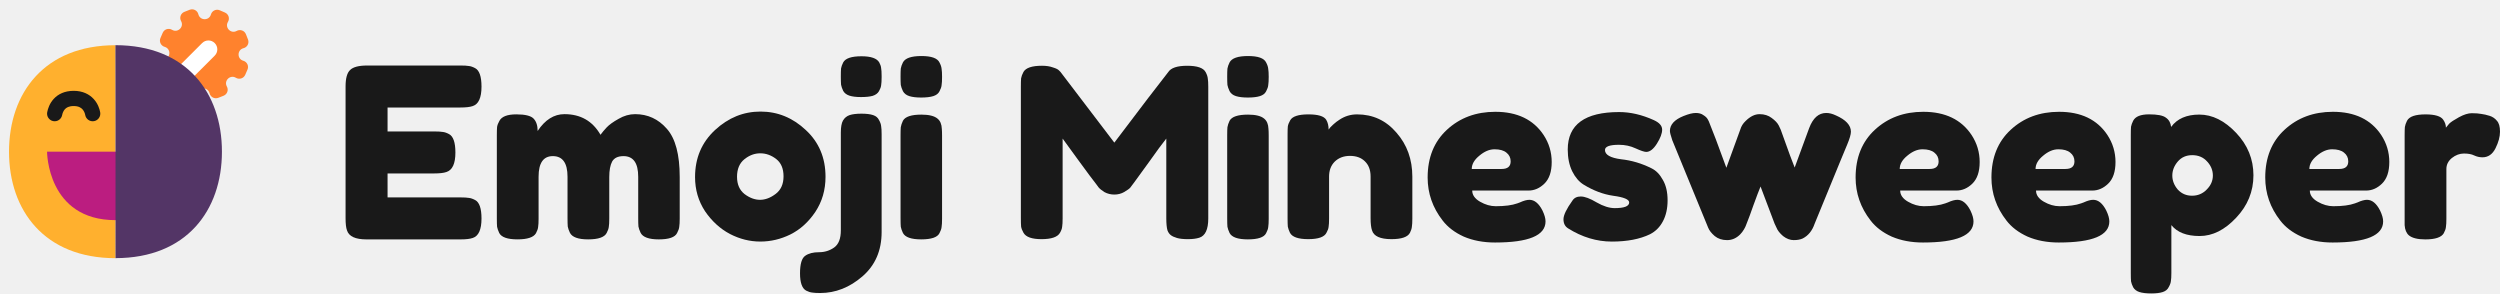
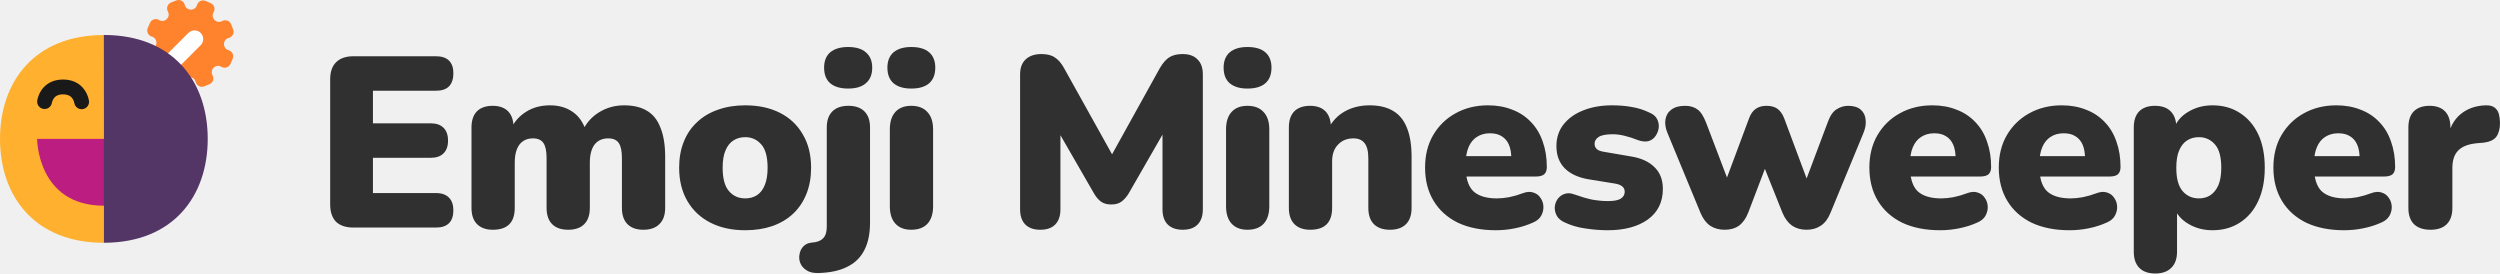
- <svg xmlns="http://www.w3.org/2000/svg" fill="none" version="1.1" viewBox="0 0 281.04 32.991">
-   <g transform="translate(-5.9142 -82.968)">
-     <g transform="translate(5.5745 73.389)">
-       <path d="m13.329 14.662c-9.372-4.022-4.686-2.011 0 0zm0 23.939c-9.372-19.982-4.686-9.991 0 0zm0 0v-23.939h-0.004c-7.982 0-11.971 5.358-11.971 11.969 0 6.611 3.989 11.971 11.971 11.971zm0-23.939m0 23.939c-9.372-19.982-4.686-9.991 0 0zm0 0v-23.939l-0.001 0.004c-2.605 7.544-11.973 5.354-11.973 11.965 0 6.611 3.989 11.971 11.971 11.971z" fill="#ffb02e" stroke-width="0" style="paint-order:markers fill stroke" />
-     </g>
-     <g transform="translate(25.125 96.457)">
-       <path d="m-12.226-0.549c0.041-0.211 0.135-0.471 0.314-0.666 0.153-0.167 0.426-0.353 0.984-0.353 0.549 0 0.828 0.189 0.99 0.367 0.186 0.205 0.276 0.466 0.306 0.635 0.081 0.465 0.523 0.777 0.989 0.696 0.465-0.081 0.777-0.524 0.696-0.989-0.068-0.389-0.261-0.983-0.726-1.494-0.491-0.538-1.232-0.925-2.254-0.925-1.013 0-1.75 0.369-2.244 0.906-0.468 0.51-0.657 1.106-0.733 1.496-0.09 0.464 0.213 0.912 0.676 1.003 0.464 0.09 0.912-0.213 1.003-0.676z" fill="#191919" fill-rule="evenodd" stroke-width=".855" />
-       <path d="m-6.225 11.259c-7.696 0-7.696-7.696-7.696-7.696h15.391s0 7.696-7.696 7.696z" fill="#bb1d80" stroke-width=".855" />
-       <path d="m-6.206 1.69v11.92" fill="#fff" stroke-width="0" style="paint-order:markers fill stroke" />
-     </g>
-     <g transform="translate(4.8438 82.017)">
-       <path d="m23.369 2.555c0.18 0.727 1.208 0.745 1.413 0.024 0.121-0.425 0.589-0.647 0.994-0.471l0.586 0.254c0.406 0.176 0.563 0.669 0.335 1.048-0.387 0.642 0.328 1.381 0.982 1.016 0.386-0.215 0.874-0.041 1.036 0.37l0.234 0.594c0.162 0.411-0.075 0.871-0.504 0.978-0.727 0.18-0.745 1.208-0.024 1.413 0.425 0.121 0.647 0.589 0.471 0.994l-0.254 0.585c-0.176 0.406-0.669 0.563-1.048 0.335-0.642-0.387-1.381 0.327-1.016 0.982 0.215 0.386 0.041 0.874-0.37 1.036l-0.594 0.234c-0.411 0.162-0.871-0.075-0.978-0.504-0.18-0.727-1.208-0.745-1.413-0.024-0.121 0.425-0.589 0.647-0.994 0.471l-0.586-0.254c-0.406-0.176-0.563-0.669-0.335-1.048 0.387-0.642-0.328-1.381-0.982-1.016-0.386 0.215-0.874 0.041-1.036-0.37l-0.234-0.594c-0.162-0.411 0.075-0.871 0.504-0.978 0.727-0.18 0.745-1.208 0.024-1.413-0.425-0.121-0.647-0.589-0.471-0.994l0.254-0.586c0.176-0.406 0.669-0.563 1.048-0.335 0.642 0.387 1.381-0.328 1.016-0.982-0.215-0.386-0.041-0.874 0.37-1.036l0.594-0.234c0.411-0.162 0.871 0.075 0.978 0.504z" fill="#ff822d" />
-       <path d="m25.207 5.793c0.391 0.391 0.391 1.024 0 1.414l-3 3c-0.391 0.391-1.024 0.391-1.414 0-0.391-0.391-0.391-1.024 0-1.414l3-3c0.391-0.391 1.024-0.391 1.414 0z" fill="#fff" />
-       <path transform="translate(-10.864,9.852)" d="m24.912-3.821c0 29.547 0.011-27.973 0.01 23.939 7.975-0.004 11.961-5.363 11.961-11.971 0-6.611-3.989-11.969-11.971-11.969z" fill="#533566" stroke-width=".855" />
-     </g>
-     <g fill="#191919" stroke-linecap="round" stroke-width="0" style="paint-order:markers fill stroke" aria-label="Emoji Minesweeper">
-       <path d="m49.483 105.16h8.213q0.613 0 0.907 0.053 0.32 0.027 0.72 0.24 0.72 0.373 0.72 2.08 0 1.867-0.987 2.187-0.453 0.16-1.387 0.16h-10.56q-1.867 0-2.187-1.013-0.16-0.427-0.16-1.36v-14.827q0-1.36 0.507-1.84 0.507-0.507 1.92-0.507h10.507q0.613 0 0.907 0.053 0.32 0.027 0.72 0.24 0.72 0.373 0.72 2.08 0 1.867-0.987 2.187-0.453 0.16-1.387 0.16h-8.187v2.693h5.28q0.613 0 0.907 0.053 0.32 0.027 0.72 0.24 0.72 0.373 0.72 2.08 0 1.867-1.013 2.187-0.453 0.16-1.387 0.16h-5.227z" />
-       <path d="m66.353 97.693q1.253-1.893 3.013-1.893 2.72 0 4.053 2.32 0.293-0.4 0.693-0.827 0.427-0.453 1.333-0.96 0.907-0.533 1.867-0.533 2.133 0 3.573 1.653 1.44 1.627 1.44 5.413v4.667q0 0.613-0.053 0.933-0.027 0.293-0.24 0.693-0.347 0.72-2.053 0.72-1.68 0-2.053-0.747-0.187-0.4-0.24-0.693-0.027-0.32-0.027-0.933v-4.667q0-2.32-1.653-2.32-0.933 0-1.28 0.613-0.32 0.613-0.32 1.733v4.667q0 0.64-0.053 0.933-0.027 0.293-0.24 0.693-0.373 0.72-2.08 0.72-1.68 0-2.053-0.747-0.187-0.4-0.24-0.693-0.027-0.32-0.027-0.933v-4.667q0-2.32-1.653-2.32-1.6 0-1.6 2.32v4.72q0 0.613-0.053 0.933-0.027 0.293-0.24 0.693-0.4 0.693-2.08 0.693t-2.053-0.72q-0.187-0.4-0.24-0.693-0.027-0.293-0.027-0.933v-9.387q0-0.613 0.027-0.907 0.053-0.32 0.267-0.693 0.4-0.72 1.893-0.72 1.493 0 1.947 0.48t0.453 1.387z" />
-       <path d="m84.05 102.87q0-3.2 2.24-5.28 2.24-2.08 5.12-2.08 2.88 0 5.093 2.08 2.213 2.053 2.213 5.253 0 2.213-1.147 3.947-1.147 1.707-2.8 2.533-1.627 0.8-3.387 0.8-1.76 0-3.413-0.853-1.653-0.88-2.8-2.56-1.12-1.707-1.12-3.84zm5.573 1.92q0.853 0.64 1.733 0.64t1.76-0.667 0.88-1.973q0-1.307-0.827-1.947-0.827-0.64-1.787-0.64-0.96 0-1.787 0.667-0.827 0.667-0.827 1.973 0 1.28 0.853 1.947z" />
-       <path d="m104.01 93.746q-0.48 0.133-1.307 0.133t-1.307-0.16-0.693-0.533q-0.187-0.4-0.24-0.693-0.027-0.32-0.027-0.933t0.027-0.907q0.053-0.293 0.24-0.667 0.373-0.693 2.053-0.693 1.6 0 2 0.693 0.187 0.347 0.213 0.64 0.053 0.293 0.053 0.88v0.16q0 0.587-0.053 0.88-0.027 0.293-0.24 0.667-0.213 0.373-0.72 0.533zm-2.587 2.16q0.507-0.16 1.333-0.16 0.827 0 1.307 0.16 0.48 0.16 0.667 0.56 0.213 0.373 0.24 0.693 0.053 0.293 0.053 0.907v10.987q0 3.12-2.16 4.987t-4.747 1.867q-0.613 0-0.907-0.053-0.293-0.027-0.667-0.213-0.693-0.373-0.693-1.947 0-1.573 0.587-1.973 0.56-0.4 1.547-0.4 0.96 0 1.707-0.533 0.747-0.533 0.747-1.92v-10.987q0-0.933 0.24-1.36 0.267-0.453 0.747-0.613z" />
-       <path d="m107.15 98.173q0-0.613 0.027-0.907 0.053-0.32 0.24-0.72 0.373-0.693 2.08-0.693 1.28 0 1.813 0.453 0.453 0.373 0.48 1.147 0.027 0.267 0.027 0.773v9.333q0 0.613-0.053 0.933-0.027 0.293-0.24 0.693-0.347 0.693-2.053 0.693-1.68 0-2.053-0.72-0.187-0.4-0.24-0.693-0.027-0.293-0.027-0.933zm4.373-4.933q-0.187 0.373-0.693 0.533-0.507 0.16-1.36 0.16-0.827 0-1.333-0.16-0.507-0.16-0.72-0.56-0.187-0.4-0.24-0.693-0.027-0.32-0.027-0.933t0.027-0.907q0.053-0.32 0.24-0.693 0.373-0.72 2.08-0.72 1.68 0 2.027 0.72 0.213 0.4 0.24 0.72 0.053 0.293 0.053 0.907t-0.053 0.933q-0.027 0.293-0.24 0.693z" />
-       <path d="m141.45 91.08q0.213 0.4 0.24 0.72 0.053 0.32 0.053 0.933v14.8q0 1.84-1.013 2.16-0.507 0.16-1.28 0.16-0.773 0-1.227-0.133-0.453-0.133-0.693-0.32-0.24-0.187-0.373-0.533-0.133-0.453-0.133-1.387v-8.933q-0.667 0.827-1.947 2.64-1.28 1.787-1.627 2.24-0.347 0.453-0.48 0.64-0.133 0.16-0.667 0.48-0.507 0.293-1.12 0.293-0.587 0-1.093-0.267-0.48-0.293-0.693-0.56l-0.213-0.293q-0.533-0.667-2.107-2.827-1.573-2.187-1.707-2.347v8.987q0 0.613-0.053 0.933-0.027 0.293-0.24 0.667-0.4 0.72-2.08 0.72-1.627 0-2.027-0.72-0.213-0.373-0.267-0.693-0.027-0.32-0.027-0.96v-14.8q0-0.613 0.027-0.907 0.053-0.32 0.267-0.72 0.4-0.693 2.08-0.693 0.72 0 1.227 0.187 0.533 0.16 0.693 0.347l0.16 0.16 6.053 7.947q4.533-6 6.053-7.92 0.453-0.72 2.133-0.72 1.707 0 2.08 0.72z" />
-       <path d="m143.87 98.173q0-0.613 0.027-0.907 0.053-0.32 0.24-0.72 0.373-0.693 2.08-0.693 1.28 0 1.813 0.453 0.453 0.373 0.48 1.147 0.027 0.267 0.027 0.773v9.333q0 0.613-0.053 0.933-0.027 0.293-0.24 0.693-0.347 0.693-2.053 0.693-1.68 0-2.053-0.72-0.187-0.4-0.24-0.693-0.027-0.293-0.027-0.933zm4.373-4.933q-0.187 0.373-0.693 0.533-0.507 0.16-1.36 0.16-0.827 0-1.333-0.16-0.507-0.16-0.72-0.56-0.187-0.4-0.24-0.693-0.027-0.32-0.027-0.933t0.027-0.907q0.053-0.32 0.24-0.693 0.373-0.72 2.08-0.72 1.68 0 2.027 0.72 0.213 0.4 0.24 0.72 0.053 0.293 0.053 0.907t-0.053 0.933q-0.027 0.293-0.24 0.693z" />
-       <path d="m158.47 95.826q2.667 0 4.427 2.053 1.787 2.027 1.787 4.96v4.693q0 0.613-0.053 0.933-0.027 0.293-0.213 0.667-0.373 0.72-2.08 0.72-1.893 0-2.187-0.987-0.16-0.453-0.16-1.36v-4.693q0-1.093-0.64-1.707-0.613-0.613-1.68-0.613-1.04 0-1.707 0.64-0.64 0.64-0.64 1.68v4.72q0 0.613-0.053 0.933-0.027 0.293-0.24 0.667-0.347 0.72-2.053 0.72-1.68 0-2.053-0.72-0.187-0.4-0.24-0.693-0.027-0.32-0.027-0.933v-9.44q0-0.587 0.027-0.88 0.053-0.32 0.267-0.693 0.373-0.667 2.053-0.667 1.627 0 2 0.613 0.267 0.453 0.267 1.093 0.107-0.187 0.48-0.533 0.373-0.347 0.72-0.56 0.907-0.613 2-0.613z" />
-       <path d="m180.35 101.19q0 1.627-0.827 2.427-0.8 0.773-1.787 0.773h-6.32q0 0.747 0.88 1.253t1.76 0.507q1.547 0 2.427-0.32l0.293-0.107q0.64-0.293 1.067-0.293 0.853 0 1.467 1.2 0.347 0.72 0.347 1.227 0 2.373-5.68 2.373-1.973 0-3.52-0.667-1.52-0.693-2.373-1.813-1.68-2.16-1.68-4.827 0-3.36 2.16-5.36 2.187-2.027 5.44-2.027 3.707 0 5.44 2.613 0.907 1.387 0.907 3.04zm-5.627 0.773q1.013 0 1.013-0.853 0-0.613-0.48-0.987-0.453-0.373-1.333-0.373-0.853 0-1.707 0.72-0.853 0.693-0.853 1.493z" />
-       <path d="m182.18 108.63q-0.507-0.32-0.507-1.013 0-0.693 1.013-2.107 0.293-0.453 0.933-0.453 0.667 0 1.787 0.667 1.12 0.64 2.027 0.64 1.627 0 1.627-0.64 0-0.507-1.787-0.747-1.68-0.24-3.333-1.253-0.773-0.48-1.28-1.493-0.507-1.04-0.507-2.453 0-4.213 5.787-4.213 1.893 0 3.893 0.907 0.933 0.427 0.933 1.067t-0.587 1.573q-0.587 0.933-1.2 0.933-0.32 0-1.2-0.4-0.853-0.4-1.867-0.4-1.573 0-1.573 0.587 0 0.8 1.813 1.04 1.76 0.187 3.413 1.013 0.773 0.373 1.28 1.307 0.533 0.907 0.533 2.293t-0.533 2.373q-0.507 0.96-1.44 1.44-1.707 0.827-4.293 0.827-2.56 0-4.933-1.493z" />
-       <path d="m212.28 95.933q1.707 0.747 1.707 1.84 0 0.453-0.427 1.467-0.427 0.987-0.72 1.733l-2.933 7.147q-0.4 1.173-1.333 1.653-0.4 0.187-1.013 0.187-0.613 0-1.2-0.453-0.56-0.48-0.747-0.96l-0.213-0.453q-0.213-0.533-1.573-4.16-0.267 0.64-0.8 2.107-0.507 1.44-0.667 1.813-0.133 0.347-0.187 0.48-0.027 0.107-0.213 0.427-0.187 0.32-0.427 0.56-0.64 0.64-1.467 0.64-0.827 0-1.387-0.453-0.56-0.48-0.747-0.96l-4.027-9.813q-0.267-0.8-0.267-1.04 0-1.067 1.52-1.68 0.853-0.347 1.387-0.347 0.533 0 0.853 0.24 0.347 0.213 0.48 0.453 0.133 0.213 0.213 0.453 0.453 1.067 1.893 5.013l1.573-4.32q0.16-0.533 0.587-0.933 0.773-0.773 1.573-0.773t1.36 0.427q0.587 0.427 0.8 0.853l0.213 0.453q1.333 3.733 1.573 4.267l1.627-4.427q0.64-1.707 1.92-1.707 0.507 0 1.067 0.267z" />
-       <path d="m228.46 101.19q0 1.627-0.827 2.427-0.8 0.773-1.787 0.773h-6.32q0 0.747 0.88 1.253 0.88 0.507 1.76 0.507 1.547 0 2.427-0.32l0.293-0.107q0.64-0.293 1.067-0.293 0.853 0 1.467 1.2 0.347 0.72 0.347 1.227 0 2.373-5.68 2.373-1.973 0-3.52-0.667-1.52-0.693-2.373-1.813-1.68-2.16-1.68-4.827 0-3.36 2.16-5.36 2.187-2.027 5.44-2.027 3.707 0 5.44 2.613 0.907 1.387 0.907 3.04zm-5.627 0.773q1.013 0 1.013-0.853 0-0.613-0.48-0.987-0.453-0.373-1.333-0.373-0.853 0-1.707 0.72-0.853 0.693-0.853 1.493z" />
-       <path d="m243.73 101.19q0 1.627-0.827 2.427-0.8 0.773-1.787 0.773h-6.32q0 0.747 0.88 1.253 0.88 0.507 1.76 0.507 1.547 0 2.427-0.32l0.293-0.107q0.64-0.293 1.067-0.293 0.853 0 1.467 1.2 0.347 0.72 0.347 1.227 0 2.373-5.68 2.373-1.973 0-3.52-0.667-1.52-0.693-2.373-1.813-1.68-2.16-1.68-4.827 0-3.36 2.16-5.36 2.187-2.027 5.44-2.027 3.707 0 5.44 2.613 0.907 1.387 0.907 3.04zm-5.627 0.773q1.013 0 1.013-0.853 0-0.613-0.48-0.987-0.453-0.373-1.333-0.373-0.853 0-1.707 0.72-0.853 0.693-0.853 1.493z" />
-       <path d="m245.45 113.69v-15.573q0-0.613 0.027-0.907 0.053-0.293 0.24-0.667 0.373-0.72 1.787-0.72 1.413 0 1.893 0.373 0.507 0.347 0.587 1.04 1.013-1.387 3.173-1.387 2.187 0 4.133 2.053t1.947 4.773q0 2.72-1.947 4.773-1.92 2.053-4.107 2.053t-3.173-1.227v5.387q0 0.613-0.053 0.907-0.027 0.293-0.24 0.667-0.187 0.4-0.667 0.56t-1.307 0.16-1.333-0.16q-0.48-0.16-0.693-0.533-0.187-0.373-0.24-0.667-0.027-0.293-0.027-0.907zm5.28-12.56q-0.613 0.72-0.613 1.573 0 0.853 0.613 1.573 0.64 0.693 1.6 0.693 0.987 0 1.653-0.693 0.693-0.693 0.693-1.573 0-0.88-0.64-1.573-0.64-0.72-1.68-0.72-1.013 0-1.627 0.72z" />
-       <path d="m274.51 101.19q0 1.627-0.827 2.427-0.8 0.773-1.787 0.773h-6.32q0 0.747 0.88 1.253t1.76 0.507q1.547 0 2.427-0.32l0.293-0.107q0.64-0.293 1.067-0.293 0.853 0 1.467 1.2 0.347 0.72 0.347 1.227 0 2.373-5.68 2.373-1.973 0-3.52-0.667-1.52-0.693-2.373-1.813-1.68-2.16-1.68-4.827 0-3.36 2.16-5.36 2.187-2.027 5.44-2.027 3.707 0 5.44 2.613 0.907 1.387 0.907 3.04zm-5.627 0.773q1.013 0 1.013-0.853 0-0.613-0.48-0.987-0.453-0.373-1.333-0.373-0.853 0-1.707 0.72-0.853 0.693-0.853 1.493z" />
-       <path d="m285.78 95.986q0.507 0.16 0.827 0.56 0.347 0.373 0.347 1.227 0 0.853-0.507 1.867-0.507 1.013-1.467 1.013-0.48 0-0.933-0.213-0.427-0.213-1.147-0.213t-1.36 0.507q-0.613 0.507-0.613 1.227v5.6q0 0.613-0.053 0.933-0.027 0.293-0.24 0.693-0.4 0.693-2.08 0.693-1.28 0-1.84-0.453-0.427-0.373-0.48-1.147 0-0.267 0-0.773v-9.36q0-0.613 0.027-0.907 0.053-0.32 0.24-0.693 0.373-0.72 2.08-0.72 1.6 0 2 0.613 0.293 0.427 0.293 0.88 0.133-0.187 0.373-0.453 0.267-0.267 1.093-0.72t1.44-0.453q0.64 0 1.067 0.08 0.427 0.053 0.933 0.213z" />
-     </g>
-   </g>
+ <svg xmlns="http://www.w3.org/2000/svg" width="288.05" height="31.512" fill="none">
+   <path fill="#ffb02e" d="M13.329 14.662c-9.372-4.022-4.686-2.011 0 0zm0 23.939c-9.372-19.982-4.686-9.99 0 0zm0 0V14.662h-.004c-7.981 0-11.97 5.358-11.97 11.969 0 6.61 3.988 11.971 11.97 11.971zm0 0c-9.372-19.982-4.686-9.99 0 0zm0 0V14.662l-.001.004C10.722 22.21 1.355 20.02 1.355 26.63c0 6.61 3.989 11.97 11.97 11.97z" style="paint-order:markers fill stroke" transform="translate(-1.354 -10.628)" />
+   <path fill="#191919" fill-rule="evenodd" d="M5.97 11.891c.042-.211.136-.47.315-.666.153-.167.425-.352.984-.352.548 0 .828.19.99.366.186.205.276.466.305.635a.855.855 0 0 0 1.685-.293 3.03 3.03 0 0 0-.727-1.493c-.49-.539-1.231-.925-2.253-.925-1.013 0-1.75.368-2.244.906-.468.51-.658 1.106-.733 1.496a.855.855 0 0 0 1.678.326z" />
+   <path fill="#bb1d80" d="M11.971 23.699c-7.695 0-7.695-7.696-7.695-7.696h15.39s0 7.696-7.695 7.696z" />
+   <path fill="#fff" d="M-6.206 1.69v11.92" style="paint-order:markers fill stroke" transform="translate(18.196 12.44)" />
+   <path fill="#ff822d" d="M21.284.555c.18.728 1.208.745 1.413.024a.731.731 0 0 1 .994-.47l.586.254c.405.176.563.669.335 1.048-.387.642.327 1.38.982 1.016a.731.731 0 0 1 1.036.37l.234.594a.731.731 0 0 1-.504.978c-.727.18-.745 1.208-.024 1.413a.731.731 0 0 1 .47.994l-.254.585a.731.731 0 0 1-1.047.335c-.642-.386-1.381.328-1.016.983a.731.731 0 0 1-.37 1.035l-.594.235a.731.731 0 0 1-.978-.504c-.18-.728-1.208-.745-1.413-.024a.731.731 0 0 1-.995.47l-.585-.254a.731.731 0 0 1-.335-1.048c.387-.642-.328-1.38-.982-1.016a.731.731 0 0 1-1.036-.37l-.234-.594a.731.731 0 0 1 .504-.978c.727-.18.744-1.208.024-1.413a.731.731 0 0 1-.47-.994l.253-.585a.731.731 0 0 1 1.048-.335c.642.386 1.38-.328 1.016-.983a.731.731 0 0 1 .37-1.035l.594-.235a.731.731 0 0 1 .978.504z" />
+   <path fill="#fff" d="M23.122 3.793a1 1 0 0 1 0 1.414l-3 3a1 1 0 0 1-1.414-1.414l3-3a1 1 0 0 1 1.414 0z" />
+   <path fill="#533566" d="M11.963 4.031c0 29.547.01-27.973.01 23.94 7.975-.005 11.961-5.363 11.961-11.972 0-6.61-3.99-11.969-11.971-11.969z" />
+   <path d="M40.73 26.22q-1.315 0-2.015-.672-.672-.7-.672-1.988V9.14q0-1.288.672-1.96.7-.7 2.016-.7h9.492q1.008 0 1.512.504t.504 1.456q0 .98-.504 1.512-.504.504-1.512.504H42.97v3.752h6.636q.98 0 1.484.504.532.504.532 1.484t-.532 1.484q-.504.504-1.484.504H42.97v4.06h7.252q1.008 0 1.512.532.504.504.504 1.456 0 .98-.504 1.484t-1.512.504zm16.059.252q-1.176 0-1.82-.644-.644-.644-.644-1.876v-9.268q0-1.204.616-1.848.644-.644 1.82-.644 1.176 0 1.792.644.616.644.616 1.848v1.54l-.308-1.372q.588-1.232 1.736-1.96 1.176-.756 2.772-.756 1.512 0 2.576.728 1.092.728 1.568 2.212h-.392q.644-1.372 1.932-2.156 1.288-.784 2.856-.784 1.624 0 2.66.644 1.036.616 1.54 1.96.532 1.316.532 3.332v5.88q0 1.232-.672 1.876-.644.644-1.848.644-1.176 0-1.82-.644-.644-.644-.644-1.876v-5.74q0-1.204-.364-1.736t-1.204-.532q-1.036 0-1.596.728-.532.728-.532 2.072v5.208q0 1.232-.644 1.876-.644.644-1.848.644-1.204 0-1.848-.644-.644-.644-.644-1.876v-5.74q0-1.204-.364-1.736t-1.204-.532q-1.008 0-1.568.728-.532.728-.532 2.072v5.208q0 2.52-2.52 2.52zm29.078.056q-2.296 0-4.004-.868-1.708-.868-2.66-2.492-.952-1.624-.952-3.836 0-1.68.532-2.996.532-1.344 1.54-2.268 1.008-.952 2.408-1.428 1.4-.504 3.136-.504 2.296 0 4.004.868 1.708.868 2.632 2.492.952 1.596.952 3.836 0 1.652-.532 2.996t-1.54 2.296q-.98.924-2.408 1.428-1.4.476-3.108.476zm0-3.668q.756 0 1.344-.364.588-.392.896-1.148.336-.784.336-2.016 0-1.876-.728-2.688-.728-.84-1.848-.84-.756 0-1.344.364-.588.364-.924 1.148-.336.756-.336 2.016 0 1.848.728 2.688.728.84 1.876.84zm8.442 8.596q-.868.028-1.372-.308-.532-.336-.728-.84-.196-.504-.084-1.036.084-.504.448-.896.364-.364.924-.42.924-.056 1.344-.504.42-.42.42-1.316V14.684q0-1.204.644-1.848.644-.644 1.848-.644 1.204 0 1.848.644.644.644.644 1.848V25.66q0 1.876-.644 3.136-.644 1.288-1.96 1.932-1.288.672-3.332.728zm3.416-21.252q-1.344 0-2.072-.616-.7-.616-.7-1.792 0-1.148.7-1.764.728-.616 2.072-.616t2.044.616q.728.616.728 1.764 0 1.176-.728 1.792-.7.616-2.044.616zm7.266 16.268q-1.176 0-1.82-.7-.644-.7-.644-2.016v-8.848q0-1.316.644-2.016t1.82-.7q1.204 0 1.848.7.672.7.672 2.016v8.848q0 1.316-.644 2.016t-1.876.7zm0-16.268q-1.316 0-2.044-.616-.7-.616-.7-1.792 0-1.148.7-1.764.728-.616 2.044-.616 1.372 0 2.072.616t.7 1.764q0 1.176-.7 1.792-.7.616-2.072.616zm14.868 16.268q-1.12 0-1.736-.616-.588-.616-.588-1.736V8.58q0-1.148.644-1.736.644-.616 1.82-.616.98 0 1.54.392.588.364 1.064 1.232l6.02 10.808h-.98l5.992-10.808q.504-.868 1.064-1.232.588-.392 1.568-.392 1.12 0 1.708.616.616.588.616 1.736v15.54q0 1.12-.588 1.736-.588.616-1.736.616-1.12 0-1.736-.616-.588-.616-.588-1.736v-9.632h.588l-4.508 7.84q-.392.616-.84.924-.42.308-1.148.308-.7 0-1.148-.308-.448-.308-.812-.924l-4.536-7.868h.644v9.66q0 1.12-.588 1.736-.588.616-1.736.616zm23.87 0q-1.176 0-1.82-.7-.644-.7-.644-2.016v-8.848q0-1.316.644-2.016t1.82-.7q1.204 0 1.848.7.672.7.672 2.016v8.848q0 1.316-.644 2.016t-1.876.7zm0-16.268q-1.316 0-2.044-.616-.7-.616-.7-1.792 0-1.148.7-1.764.728-.616 2.044-.616 1.372 0 2.072.616t.7 1.764q0 1.176-.7 1.792-.7.616-2.072.616zm7.238 16.268q-1.176 0-1.82-.644-.644-.644-.644-1.876v-9.268q0-1.204.616-1.848.644-.644 1.82-.644 1.176 0 1.792.644.616.644.616 1.848V16l-.308-1.148q.672-1.316 1.904-2.016 1.26-.7 2.856-.7 1.652 0 2.716.644 1.064.616 1.596 1.96.532 1.316.532 3.332v5.88q0 1.232-.644 1.876-.644.644-1.848.644-1.204 0-1.848-.644-.644-.644-.644-1.876v-5.684q0-1.26-.448-1.792-.42-.532-1.26-.532-1.12 0-1.792.728-.672.7-.672 1.904v5.376q0 2.52-2.52 2.52zm21.378.056q-2.52 0-4.368-.868-1.82-.896-2.8-2.52-.98-1.624-.98-3.836 0-2.128.924-3.724.952-1.624 2.576-2.52 1.652-.924 3.752-.924 1.54 0 2.8.504 1.26.476 2.156 1.428.896.924 1.344 2.24.476 1.316.476 2.94 0 .56-.308.84-.308.252-.98.252h-8.568v-2.352h6.216l-.448.364q0-1.036-.28-1.68-.28-.644-.84-.98-.532-.336-1.344-.336-.868 0-1.512.42-.616.392-.952 1.176-.336.784-.336 1.96v.252q0 1.988.868 2.856.896.84 2.744.84.616 0 1.4-.14.812-.168 1.54-.448t1.26-.084q.532.168.812.616.308.42.336.98.028.532-.252 1.064-.28.504-.924.784-.98.448-2.1.672-1.092.224-2.212.224zm12.894 0q-1.232 0-2.52-.196-1.26-.168-2.296-.644-.7-.28-1.008-.756-.28-.476-.28-1.008.028-.532.308-.952.308-.448.784-.616.504-.196 1.12.028 1.176.42 2.1.616.952.168 1.82.168 1.036 0 1.484-.28.448-.308.448-.784 0-.42-.308-.644-.28-.224-.812-.308l-3.108-.504q-1.736-.308-2.688-1.26-.952-.98-.952-2.548 0-1.456.812-2.492.84-1.064 2.268-1.624 1.456-.588 3.332-.588 1.26 0 2.296.196 1.036.168 2.016.644.616.252.868.728t.196 1.008q-.056.504-.364.952-.28.42-.784.588-.504.14-1.176-.084-.924-.364-1.652-.532-.7-.168-1.316-.168-1.148 0-1.624.308-.476.308-.476.784 0 .364.252.616.252.224.784.308l3.108.532q1.792.28 2.744 1.232.98.924.98 2.52 0 2.268-1.736 3.528-1.736 1.232-4.62 1.232zm13.482-.056q-.952 0-1.652-.448-.7-.476-1.12-1.456l-3.808-9.212q-.364-.868-.252-1.568.112-.728.672-1.148.588-.448 1.596-.448.868 0 1.428.42.56.392 1.008 1.568l2.688 7.056h-.588l2.828-7.588q.28-.756.756-1.092.504-.364 1.26-.364.812 0 1.288.364t.756 1.092l2.828 7.588h-.504l2.716-7.224q.392-1.064 1.008-1.428.616-.392 1.316-.392.952 0 1.456.448t.56 1.176q.084.728-.28 1.568l-3.78 9.156q-.392.98-1.092 1.456-.7.476-1.652.476-.98 0-1.68-.476-.672-.476-1.092-1.456l-3.08-7.7h2.044l-2.912 7.644q-.392 1.008-1.064 1.512-.672.476-1.652.476zm24.817.056q-2.52 0-4.368-.868-1.82-.896-2.8-2.52-.98-1.624-.98-3.836 0-2.128.924-3.724.952-1.624 2.576-2.52 1.652-.924 3.752-.924 1.54 0 2.8.504 1.26.476 2.156 1.428.896.924 1.344 2.24.476 1.316.476 2.94 0 .56-.308.84-.308.252-.98.252h-8.568v-2.352h6.216l-.448.364q0-1.036-.28-1.68-.28-.644-.84-.98-.532-.336-1.344-.336-.868 0-1.512.42-.616.392-.952 1.176-.336.784-.336 1.96v.252q0 1.988.868 2.856.896.84 2.744.84.616 0 1.4-.14.812-.168 1.54-.448t1.26-.084q.532.168.812.616.308.42.336.98.028.532-.252 1.064-.28.504-.924.784-.98.448-2.1.672-1.092.224-2.212.224zm14.91 0q-2.52 0-4.368-.868-1.82-.896-2.8-2.52-.98-1.624-.98-3.836 0-2.128.924-3.724.952-1.624 2.576-2.52 1.652-.924 3.752-.924 1.54 0 2.8.504 1.26.476 2.156 1.428.896.924 1.344 2.24.476 1.316.476 2.94 0 .56-.308.84-.308.252-.98.252h-8.568v-2.352h6.216l-.448.364q0-1.036-.28-1.68-.28-.644-.84-.98-.532-.336-1.344-.336-.868 0-1.512.42-.616.392-.952 1.176-.336.784-.336 1.96v.252q0 1.988.868 2.856.896.84 2.744.84.616 0 1.4-.14.812-.168 1.54-.448t1.26-.084q.532.168.812.616.308.42.336.98.028.532-.252 1.064-.28.504-.924.784-.98.448-2.1.672-1.092.224-2.212.224zm9.87 4.984q-1.176 0-1.82-.644-.644-.644-.644-1.876V14.684q0-1.204.616-1.848.644-.644 1.82-.644 1.204 0 1.82.644.644.644.644 1.848v1.624l-.308-1.372q.392-1.26 1.624-2.016 1.26-.784 2.856-.784 1.792 0 3.136.868 1.372.868 2.128 2.464t.756 3.864q0 2.212-.756 3.836-.756 1.624-2.128 2.492-1.344.868-3.136.868-1.54 0-2.772-.728-1.232-.728-1.652-1.904h.336v5.096q0 1.232-.672 1.876-.644.644-1.848.644zm5.04-8.652q.756 0 1.316-.364.588-.392.924-1.148.336-.784.336-2.016 0-1.876-.728-2.688-.728-.84-1.848-.84-.756 0-1.344.364-.588.364-.924 1.148-.336.756-.336 2.016 0 1.848.728 2.688.728.84 1.876.84zm16.73 3.668q-2.52 0-4.368-.868-1.82-.896-2.8-2.52-.98-1.624-.98-3.836 0-2.128.924-3.724.952-1.624 2.576-2.52 1.652-.924 3.752-.924 1.54 0 2.8.504 1.26.476 2.156 1.428.896.924 1.344 2.24.476 1.316.476 2.94 0 .56-.308.84-.308.252-.98.252h-8.568v-2.352h6.216l-.448.364q0-1.036-.28-1.68-.28-.644-.84-.98-.532-.336-1.344-.336-.868 0-1.512.42-.616.392-.952 1.176-.336.784-.336 1.96v.252q0 1.988.868 2.856.896.84 2.744.84.616 0 1.4-.14.812-.168 1.54-.448t1.26-.084q.532.168.812.616.308.42.336.98.028.532-.252 1.064-.28.504-.924.784-.98.448-2.1.672-1.092.224-2.212.224zm9.954-.056q-1.232 0-1.904-.644-.644-.644-.644-1.876v-9.268q0-1.204.616-1.848.644-.644 1.82-.644 1.176 0 1.792.644.616.644.616 1.848v1.148h-.28q.28-1.68 1.428-2.66 1.176-.98 2.912-1.036.812-.028 1.204.42.42.42.448 1.596 0 1.008-.42 1.596-.42.588-1.596.7l-.644.056q-1.484.14-2.156.84-.672.672-.672 2.016v4.592q0 1.232-.644 1.876-.644.644-1.876.644z" aria-label="Emoji Minesweeper" style="font-weight:900;font-size:28px;font-family:Nunito;-inkscape-font-specification:&quot;Nunito Heavy&quot;;letter-spacing:-.63px;fill:#303030;stroke-width:14.184;stroke-linejoin:round;paint-order:markers stroke fill" />
</svg>
